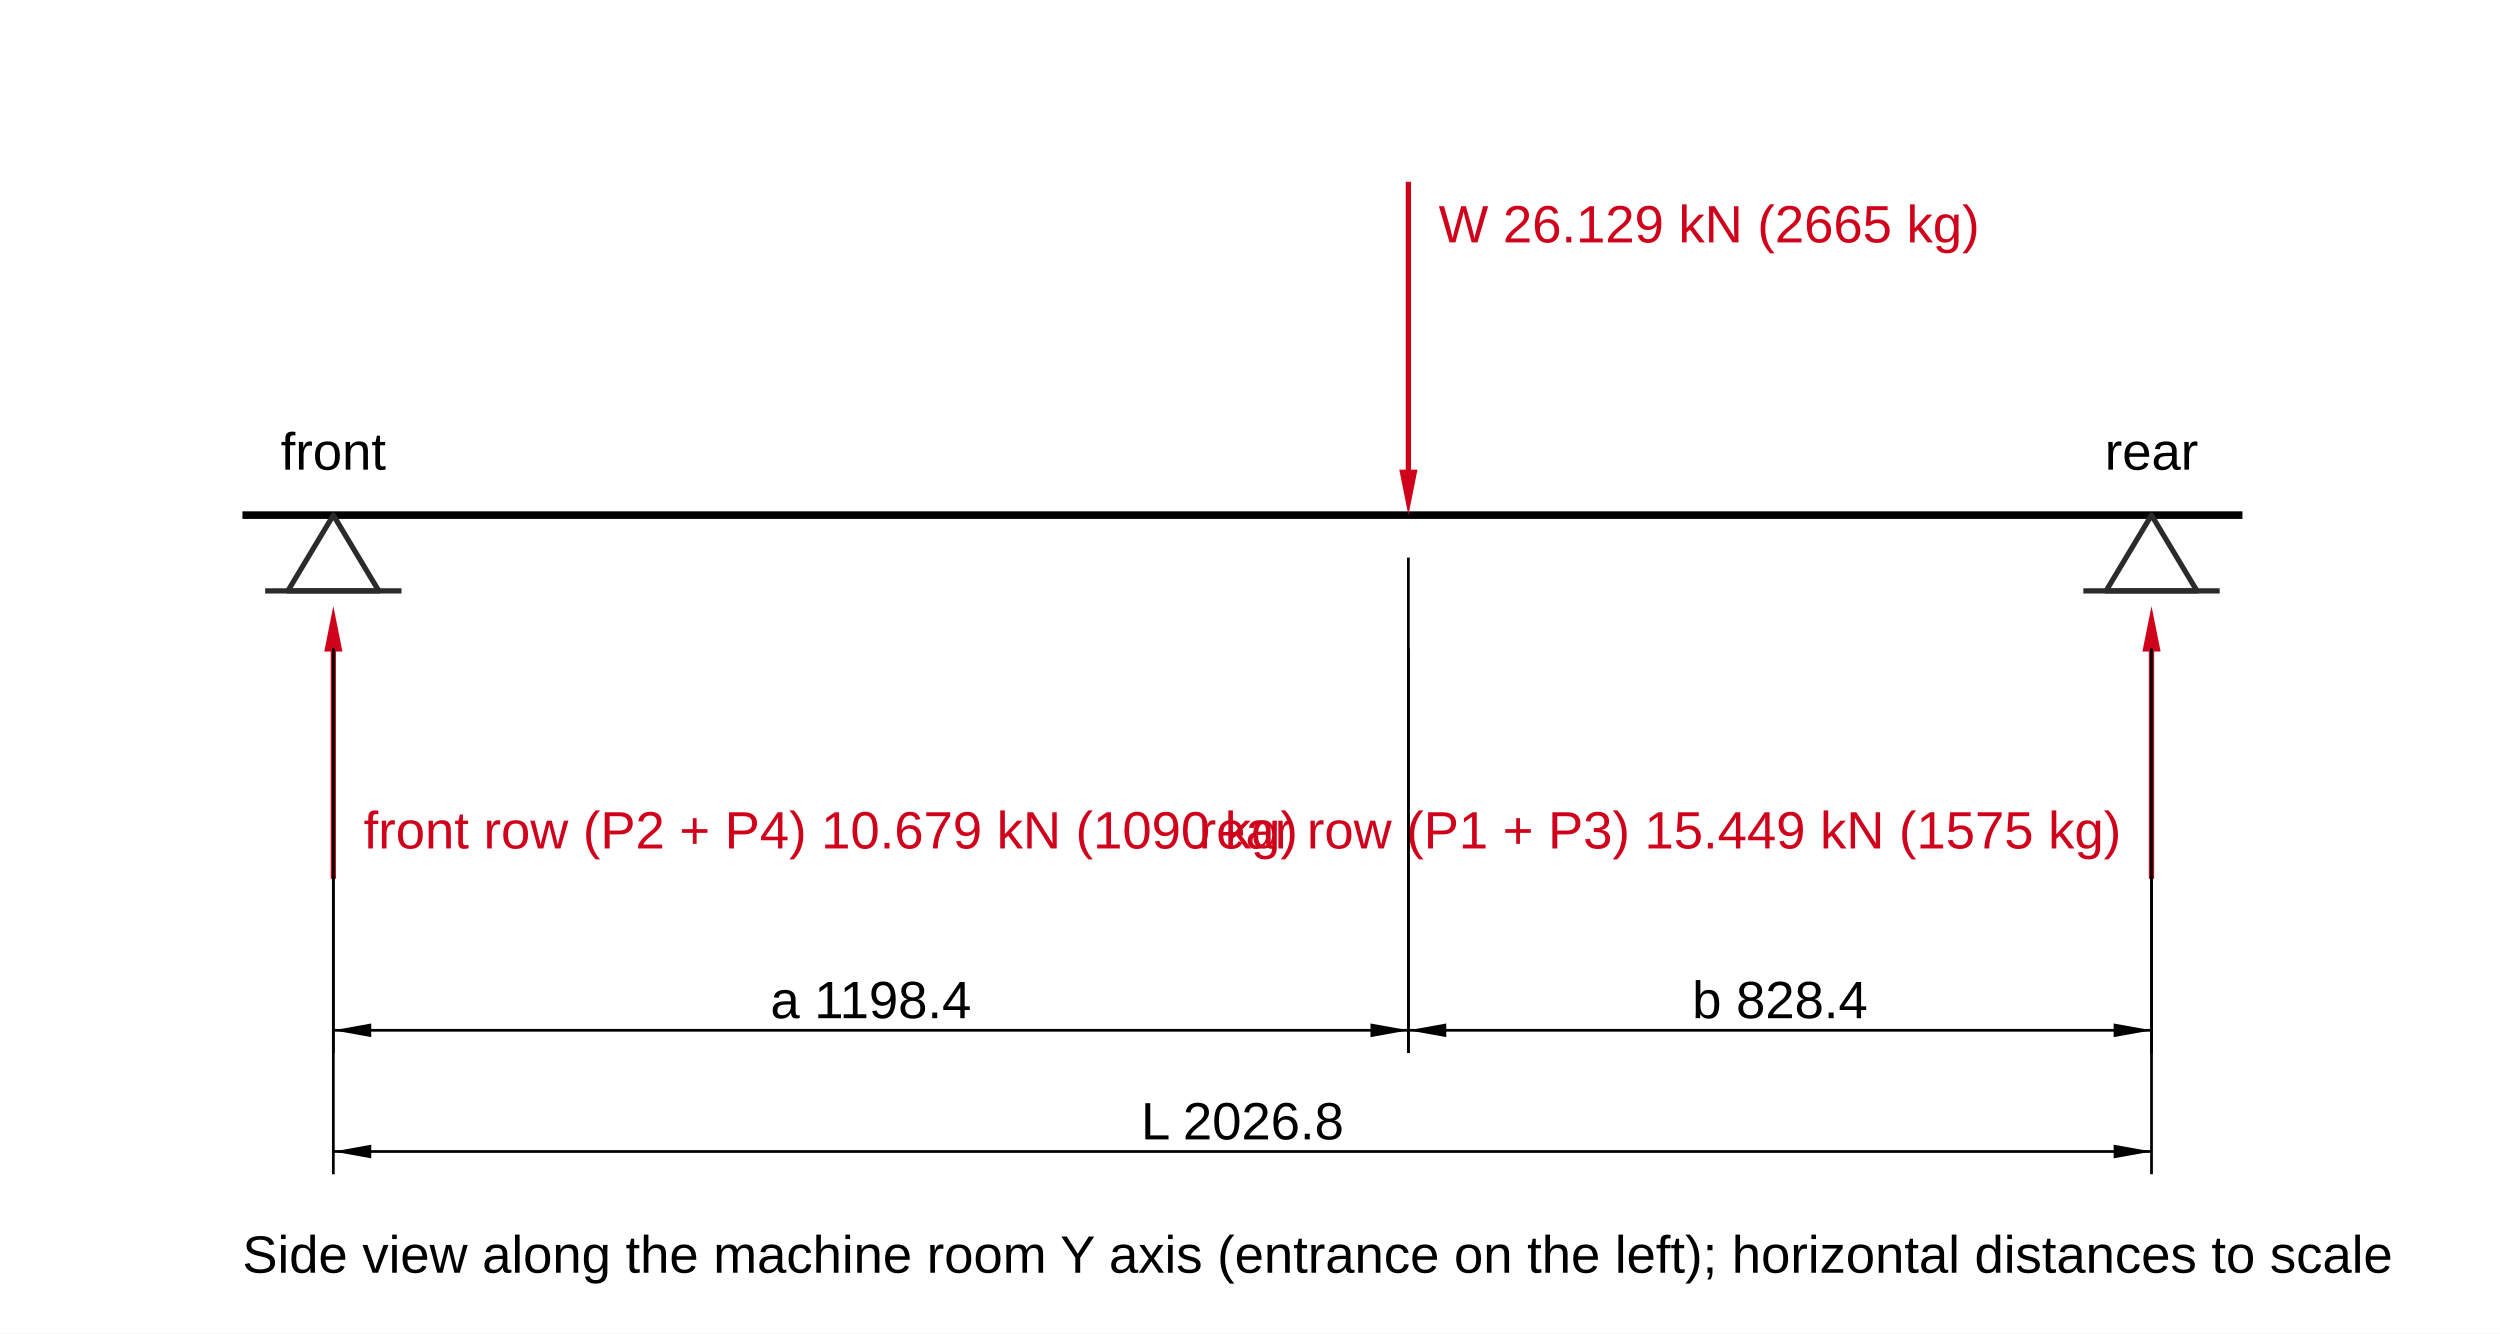
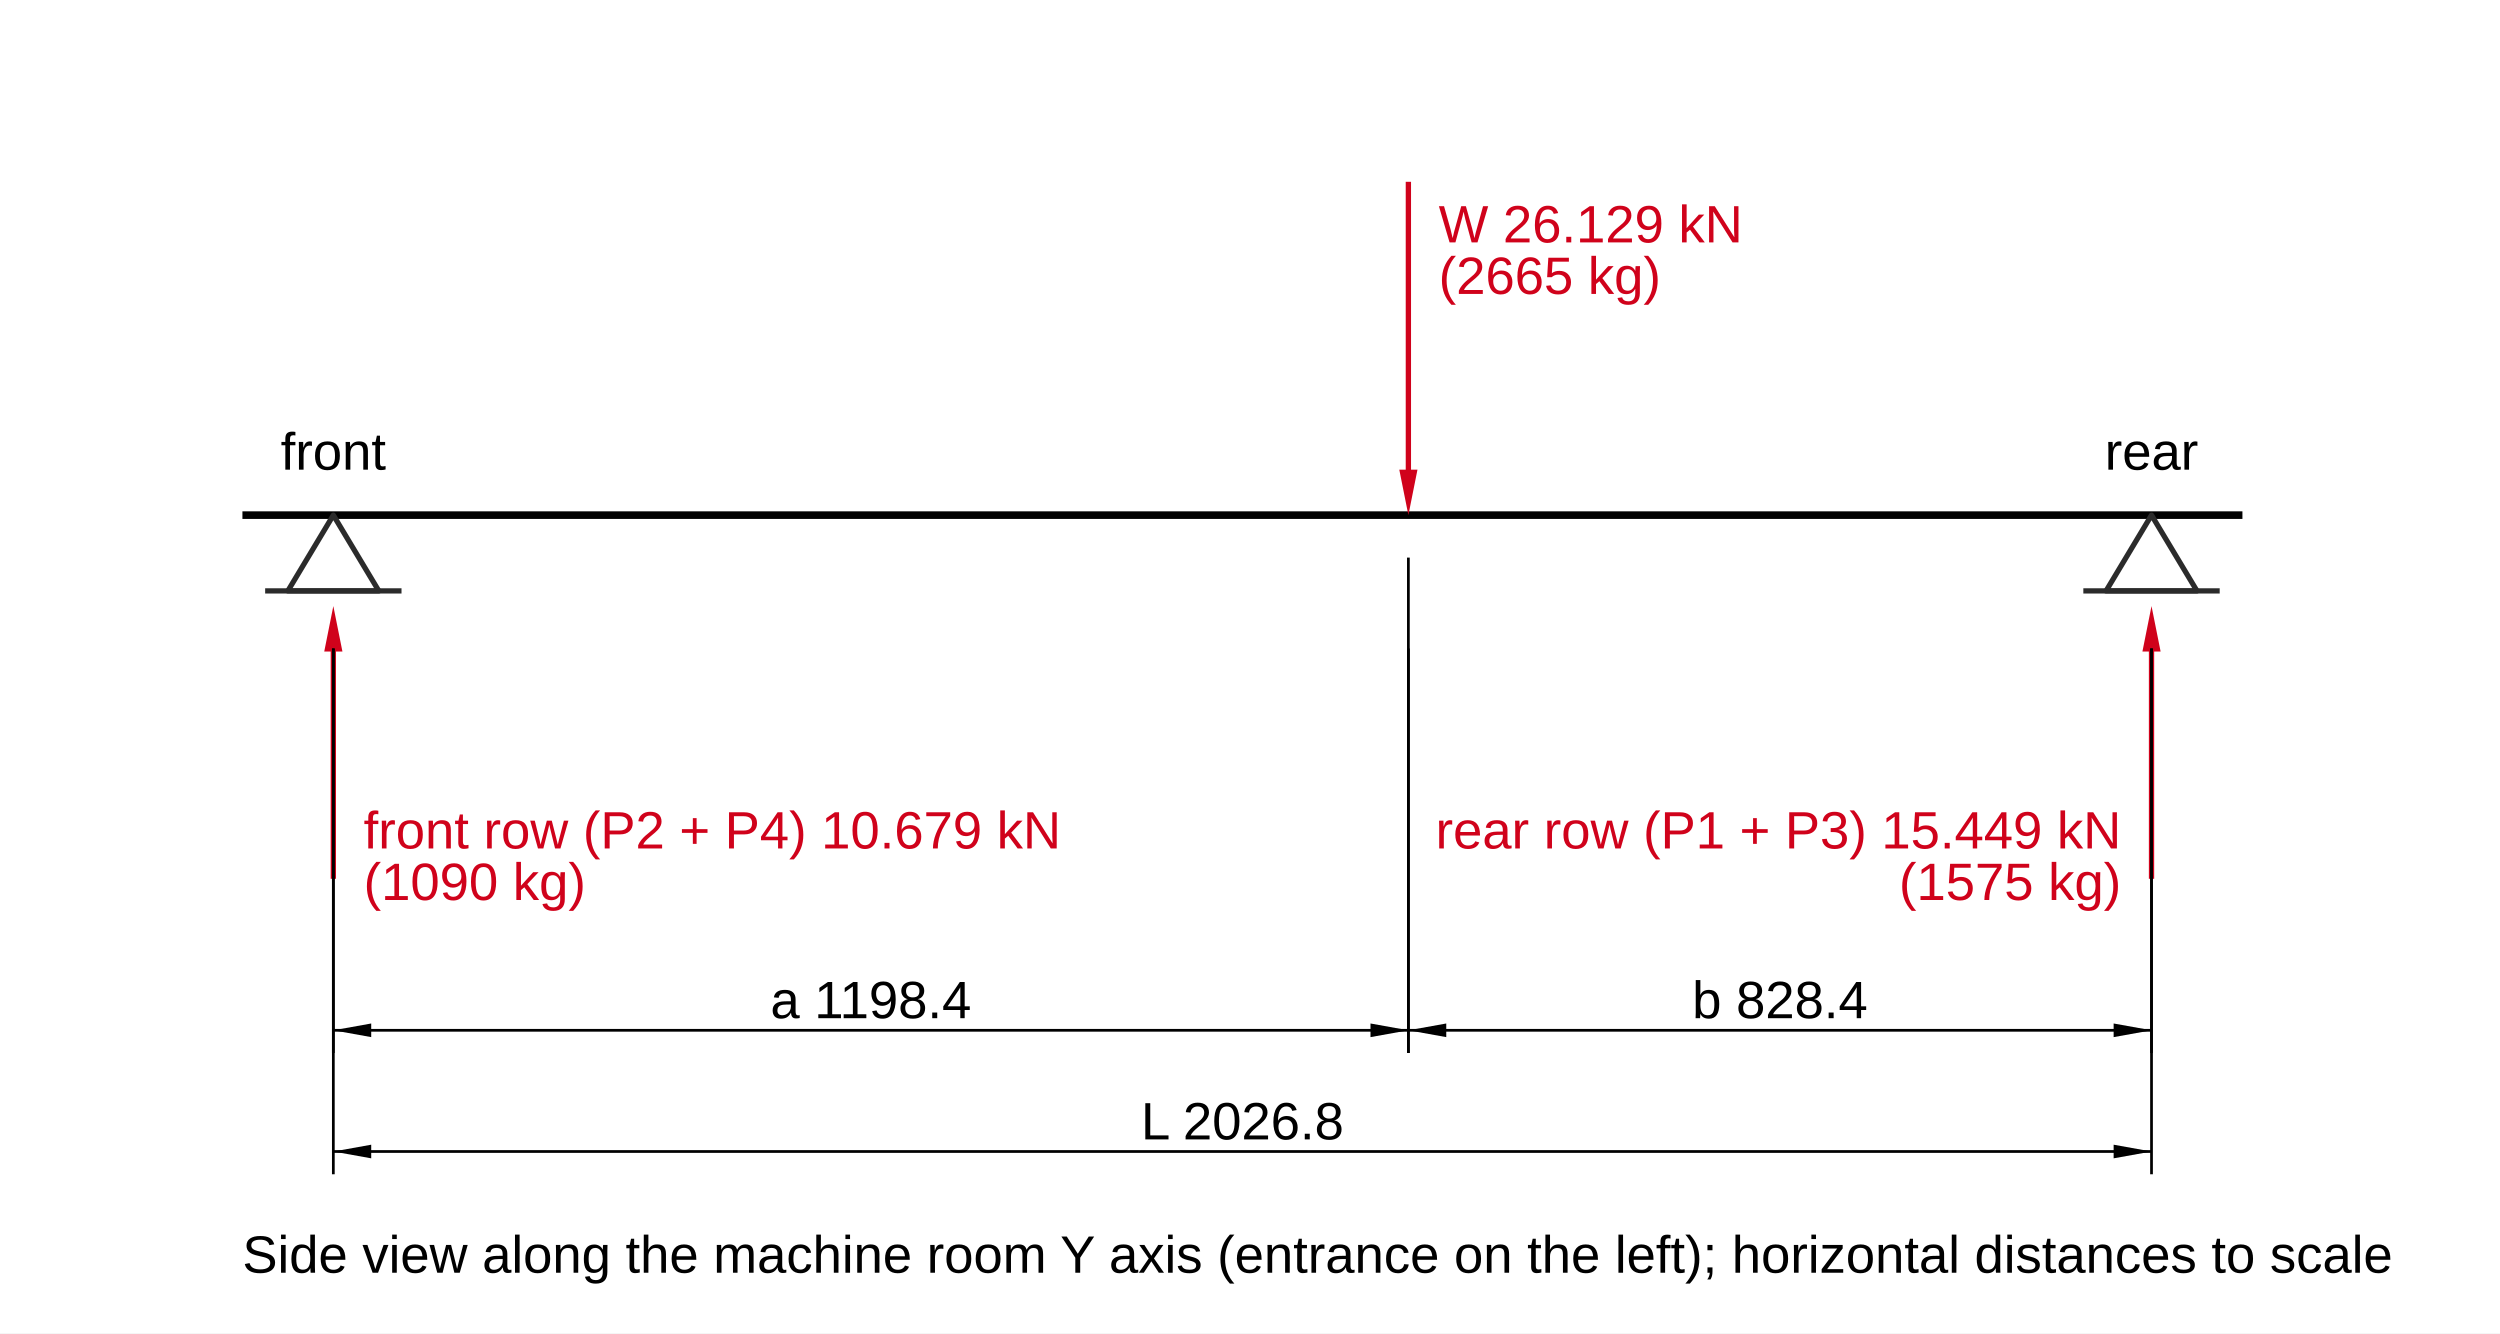
<svg xmlns="http://www.w3.org/2000/svg" version="1.1" width="165mm" height="88mm" viewBox="0 0 1650 880" data-figure="F3">
  <rect x="0" y="0" width="1650" height="880" fill="#FFFFFF" />
  <polyline data-tag="beam" points="160,340 1480,340" fill="none" stroke="#000000" stroke-width="5" stroke-linejoin="round" stroke-linecap="butt" />
  <polygon points="220,340 190,390 250,390" fill="none" stroke="#2B2B2B" stroke-width="3.5" stroke-linejoin="round" stroke-linecap="butt" />
  <polyline points="175,390 265,390" fill="none" stroke="#2B2B2B" stroke-width="3.5" stroke-linejoin="round" stroke-linecap="butt" />
  <polygon points="1420,340 1390,390 1450,390" fill="none" stroke="#2B2B2B" stroke-width="3.5" stroke-linejoin="round" stroke-linecap="butt" />
  <polyline points="1375,390 1465,390" fill="none" stroke="#2B2B2B" stroke-width="3.5" stroke-linejoin="round" stroke-linecap="butt" />
  <polyline data-tag="load-W" data-value="26.129" points="929.53,120 929.53,320" fill="none" stroke="#D0021B" stroke-width="3.5" stroke-linejoin="round" stroke-linecap="butt" />
  <polygon points="929.53,340 923.53,310 935.53,310" fill="#D0021B" stroke="none" />
-   <text data-tag="load-W-text" data-value="26.129" x="949.53" y="160" font-family="ISOCPEUR, 'Arial Narrow', Arial, sans-serif" font-size="34.72" text-anchor="start" fill="#D0021B">W 26.129 kN (2665 kg)</text>
+   <text data-tag="load-W-text" data-value="26.129" x="949.53" y="160" font-family="ISOCPEUR, 'Arial Narrow', Arial, sans-serif" font-size="34.72" text-anchor="start" fill="#D0021B">W 26.129 kN</text>
+   <text data-tag="kg-load-W-text" data-value="2665" x="949.53" y="194" font-family="ISOCPEUR, 'Arial Narrow', Arial, sans-serif" font-size="34.72" text-anchor="start" fill="#D0021B">(2665 kg)</text>
  <polyline data-tag="reaction-front" data-value="10.679" points="220,580 220,420" fill="none" stroke="#D0021B" stroke-width="3.5" stroke-linejoin="round" stroke-linecap="butt" />
  <polygon points="220,400 226,430 214,430" fill="#D0021B" stroke="none" />
-   <text data-tag="reaction-front-text" data-value="10.679" x="240" y="560" font-family="ISOCPEUR, 'Arial Narrow', Arial, sans-serif" font-size="34.72" text-anchor="start" fill="#D0021B">front row (P2 + P4) 10.679 kN (1090 kg)</text>
+   <text data-tag="reaction-front-text" data-value="10.679" x="240" y="560" font-family="ISOCPEUR, 'Arial Narrow', Arial, sans-serif" font-size="34.72" text-anchor="start" fill="#D0021B">front row (P2 + P4) 10.679 kN</text>
+   <text data-tag="kg-reaction-front-text" data-value="1090" x="240" y="594" font-family="ISOCPEUR, 'Arial Narrow', Arial, sans-serif" font-size="34.72" text-anchor="start" fill="#D0021B">(1090 kg)</text>
  <polyline data-tag="reaction-rear" data-value="15.449" points="1420,580 1420,420" fill="none" stroke="#D0021B" stroke-width="3.5" stroke-linejoin="round" stroke-linecap="butt" />
  <polygon points="1420,400 1426,430 1414,430" fill="#D0021B" stroke="none" />
-   <text data-tag="reaction-rear-text" data-value="15.449" x="1400" y="560" font-family="ISOCPEUR, 'Arial Narrow', Arial, sans-serif" font-size="34.72" text-anchor="end" fill="#D0021B">rear row (P1 + P3) 15.449 kN (1575 kg)</text>
+   <text data-tag="reaction-rear-text" data-value="15.449" x="1400" y="560" font-family="ISOCPEUR, 'Arial Narrow', Arial, sans-serif" font-size="34.72" text-anchor="end" fill="#D0021B">rear row (P1 + P3) 15.449 kN</text>
+   <text data-tag="kg-reaction-rear-text" data-value="1575" x="1400" y="594" font-family="ISOCPEUR, 'Arial Narrow', Arial, sans-serif" font-size="34.72" text-anchor="end" fill="#D0021B">(1575 kg)</text>
  <text x="220" y="310" font-family="ISOCPEUR, 'Arial Narrow', Arial, sans-serif" font-size="34.72" text-anchor="middle" fill="#000000">front</text>
  <text x="1420" y="310" font-family="ISOCPEUR, 'Arial Narrow', Arial, sans-serif" font-size="34.72" text-anchor="middle" fill="#000000">rear</text>
  <polyline data-tag="dim-a-ext" points="220,428 220,695" fill="none" stroke="#000000" stroke-width="1.8" stroke-linejoin="round" stroke-linecap="butt" />
  <polyline data-tag="dim-a-ext" points="929.53,428 929.53,695" fill="none" stroke="#000000" stroke-width="1.8" stroke-linejoin="round" stroke-linecap="butt" />
  <polyline data-tag="dim-a" data-value="1198.4" points="220,680 929.53,680" fill="none" stroke="#000000" stroke-width="1.8" stroke-linejoin="round" stroke-linecap="butt" />
  <polygon points="220,680 245,675.5 245,684.5" fill="#000000" stroke="none" />
  <polygon points="929.53,680 904.53,684.5 904.53,675.5" fill="#000000" stroke="none" />
  <text data-tag="dim-a-text" data-value="1198.4" x="574.77" y="672" font-family="ISOCPEUR, 'Arial Narrow', Arial, sans-serif" font-size="34.72" text-anchor="middle" fill="#000000">a 1198.4</text>
  <polyline data-tag="dim-b-ext" points="929.53,368 929.53,695" fill="none" stroke="#000000" stroke-width="1.8" stroke-linejoin="round" stroke-linecap="butt" />
  <polyline data-tag="dim-b-ext" points="1420,428 1420,695" fill="none" stroke="#000000" stroke-width="1.8" stroke-linejoin="round" stroke-linecap="butt" />
  <polyline data-tag="dim-b" data-value="828.4" points="929.53,680 1420,680" fill="none" stroke="#000000" stroke-width="1.8" stroke-linejoin="round" stroke-linecap="butt" />
  <polygon points="929.53,680 954.53,675.5 954.53,684.5" fill="#000000" stroke="none" />
  <polygon points="1420,680 1395,684.5 1395,675.5" fill="#000000" stroke="none" />
  <text data-tag="dim-b-text" data-value="828.4" x="1174.77" y="672" font-family="ISOCPEUR, 'Arial Narrow', Arial, sans-serif" font-size="34.72" text-anchor="middle" fill="#000000">b 828.4</text>
  <polyline data-tag="dim-L-ext" points="220,428 220,775" fill="none" stroke="#000000" stroke-width="1.8" stroke-linejoin="round" stroke-linecap="butt" />
  <polyline data-tag="dim-L-ext" points="1420,428 1420,775" fill="none" stroke="#000000" stroke-width="1.8" stroke-linejoin="round" stroke-linecap="butt" />
  <polyline data-tag="dim-L" data-value="2026.8" points="220,760 1420,760" fill="none" stroke="#000000" stroke-width="1.8" stroke-linejoin="round" stroke-linecap="butt" />
  <polygon points="220,760 245,755.5 245,764.5" fill="#000000" stroke="none" />
  <polygon points="1420,760 1395,764.5 1395,755.5" fill="#000000" stroke="none" />
  <text data-tag="dim-L-text" data-value="2026.8" x="820" y="752" font-family="ISOCPEUR, 'Arial Narrow', Arial, sans-serif" font-size="34.72" text-anchor="middle" fill="#000000">L 2026.8</text>
  <text x="160" y="840" font-family="ISOCPEUR, 'Arial Narrow', Arial, sans-serif" font-size="34.72" text-anchor="start" fill="#000000">Side view along the machine room Y axis (entrance on the left); horizontal distances to scale</text>
</svg>
